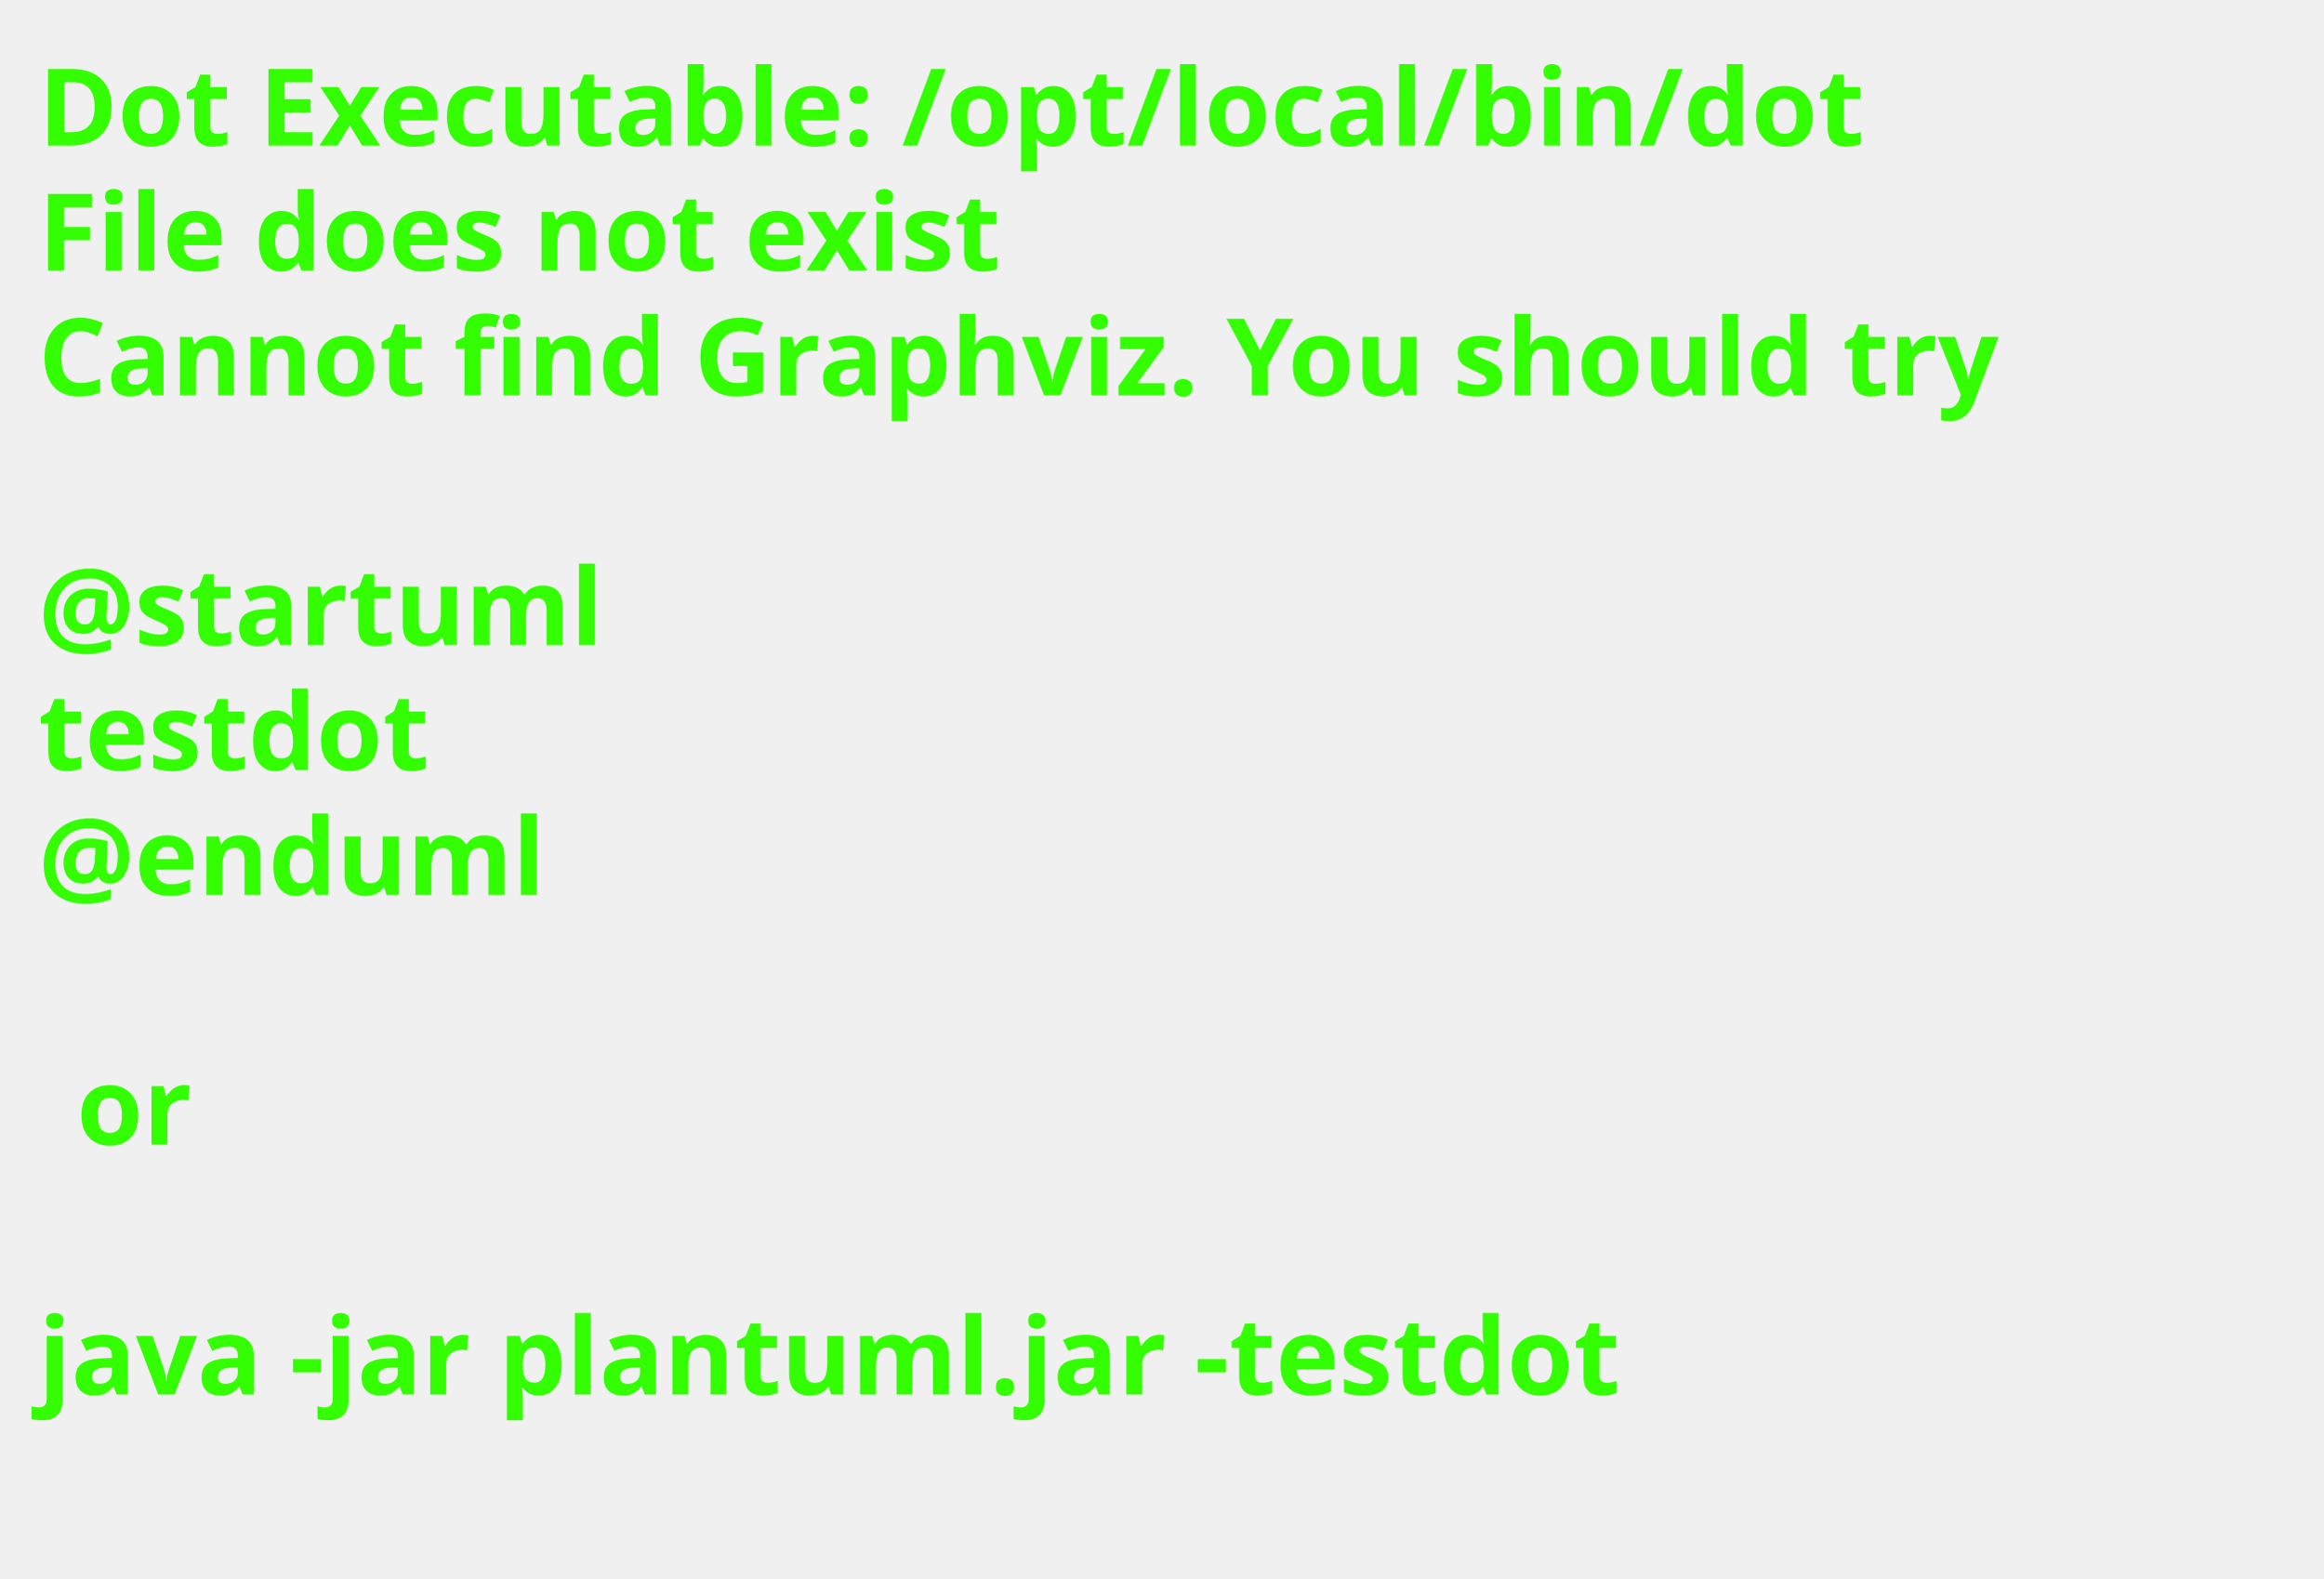
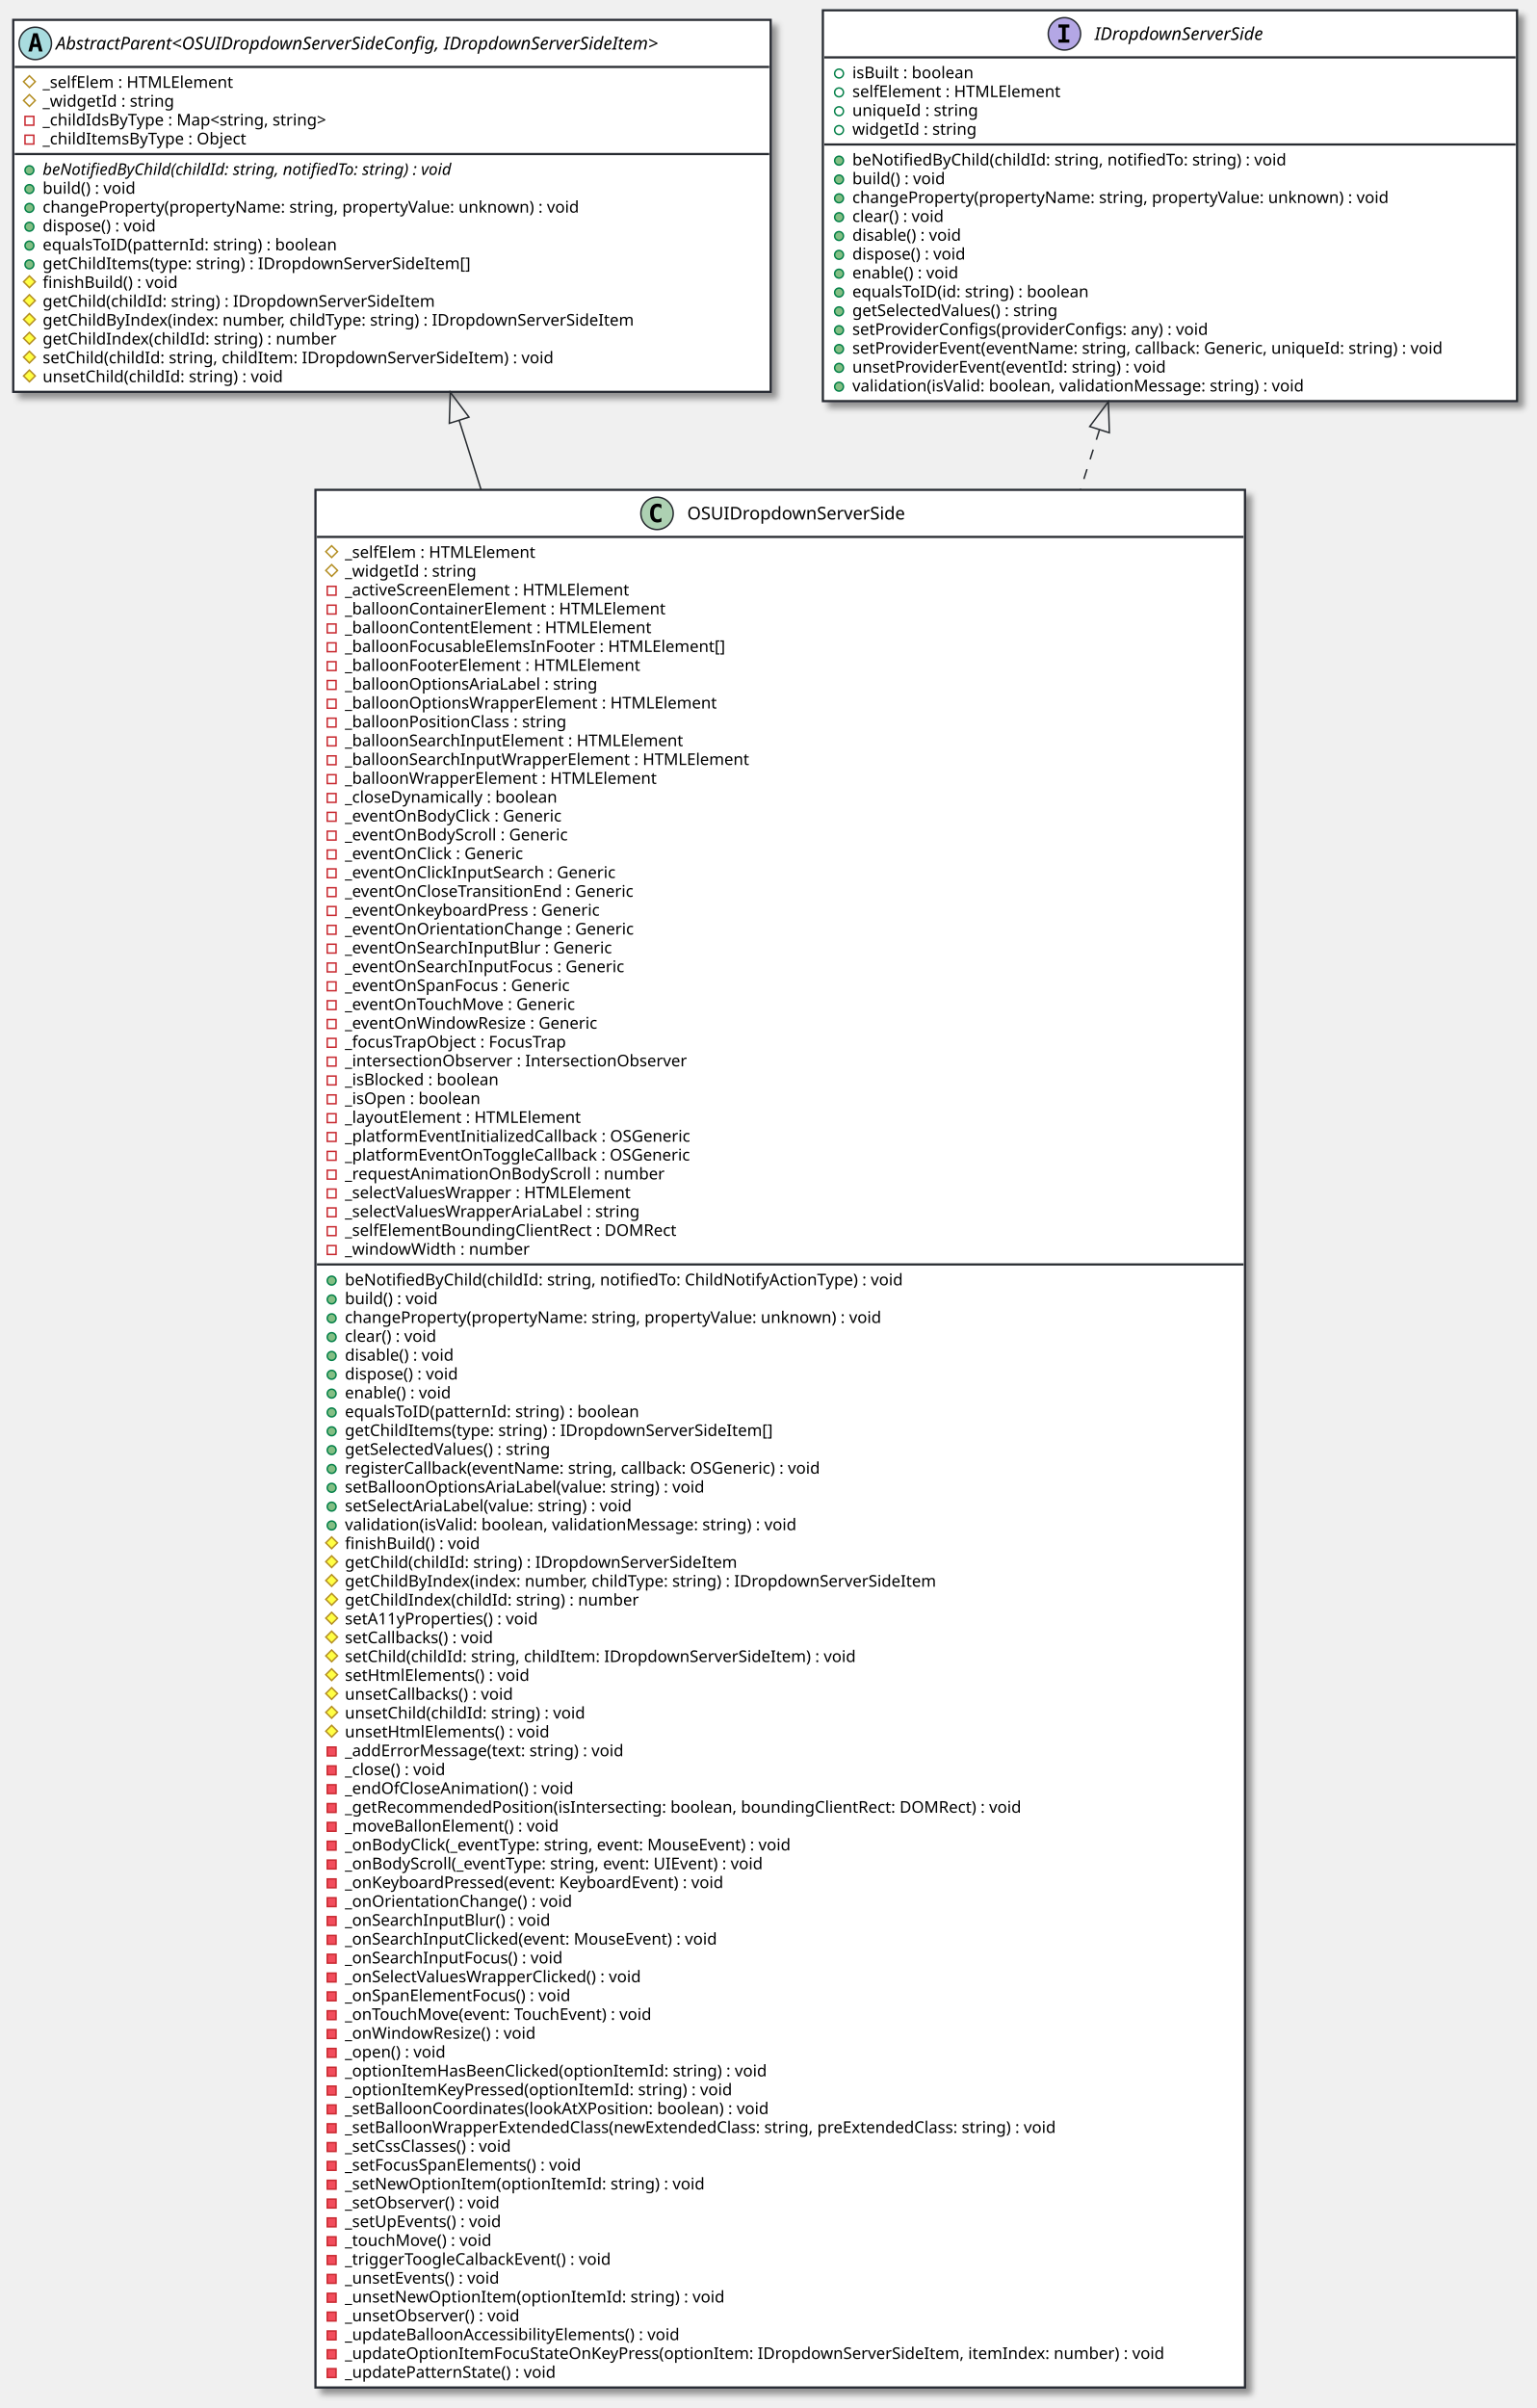
- <svg xmlns="http://www.w3.org/2000/svg" contentScriptType="application/ecmascript" contentStyleType="text/css" height="206px" preserveAspectRatio="none" style="width:303px;height:206px;background:#CED4DA;" version="1.1" viewBox="0 0 303 206" width="303px" zoomAndPan="magnify">
-   <defs />
+ <svg xmlns="http://www.w3.org/2000/svg" contentScriptType="application/ecmascript" contentStyleType="text/css" height="1637px" preserveAspectRatio="none" style="width:1045px;height:1637px;background:#CED4DA;" version="1.1" viewBox="0 0 1045 1637" width="1045px" zoomAndPan="magnify">
+   <defs>
+     <filter height="300%" id="f51d29qfwga28" width="300%" x="-1" y="-1">
+       <feGaussianBlur result="blurOut" stdDeviation="2.0" />
+       <feColorMatrix in="blurOut" result="blurOut2" type="matrix" values="0 0 0 0 0 0 0 0 0 0 0 0 0 0 0 0 0 0 .4 0" />
+       <feOffset dx="4.0" dy="4.0" in="blurOut2" result="blurOut3" />
+       <feBlend in="SourceGraphic" in2="blurOut3" mode="normal" />
+     </filter>
+   </defs>
  <g>
-     <text fill="#33FF02" font-family="sans-serif" font-size="14" font-weight="bold" lengthAdjust="spacing" textLength="261" x="5" y="19">Dot Executable: /opt/local/bin/dot</text>
-     <text fill="#33FF02" font-family="sans-serif" font-size="14" font-weight="bold" lengthAdjust="spacing" textLength="145" x="5" y="35.297">File does not exist</text>
-     <text fill="#33FF02" font-family="sans-serif" font-size="14" font-weight="bold" lengthAdjust="spacing" textLength="291" x="5" y="51.594">Cannot find Graphviz. You should try</text>
-     <text fill="#33FF02" font-family="sans-serif" font-size="14" font-weight="bold" lengthAdjust="spacing" textLength="0" x="10" y="67.891" />
-     <text fill="#33FF02" font-family="sans-serif" font-size="14" font-weight="bold" lengthAdjust="spacing" textLength="79" x="5" y="84.188">@startuml</text>
-     <text fill="#33FF02" font-family="sans-serif" font-size="14" font-weight="bold" lengthAdjust="spacing" textLength="57" x="5" y="100.484">testdot</text>
-     <text fill="#33FF02" font-family="sans-serif" font-size="14" font-weight="bold" lengthAdjust="spacing" textLength="72" x="5" y="116.781">@enduml</text>
-     <text fill="#33FF02" font-family="sans-serif" font-size="14" font-weight="bold" lengthAdjust="spacing" textLength="0" x="10" y="133.078" />
-     <text fill="#33FF02" font-family="sans-serif" font-size="14" font-weight="bold" lengthAdjust="spacing" textLength="17" x="10" y="149.375">or</text>
-     <text fill="#33FF02" font-family="sans-serif" font-size="14" font-weight="bold" lengthAdjust="spacing" textLength="0" x="10" y="165.672" />
-     <text fill="#33FF02" font-family="sans-serif" font-size="14" font-weight="bold" lengthAdjust="spacing" textLength="227" x="5" y="181.969">java -jar plantuml.jar -testdot</text>
-     <text fill="#33FF02" font-family="sans-serif" font-size="14" font-weight="bold" lengthAdjust="spacing" textLength="0" x="10" y="198.266" />
+     <rect codeLine="7" fill="#FFFFFF" filter="url(#f51d29qfwga28)" height="1290.055" id="OSUIDropdownServerSide" style="stroke:#272B30;stroke-width:1.5;" width="632" x="214.5" y="333" />
+     <ellipse cx="446.75" cy="349" fill="#ADD1B2" rx="11" ry="11" style="stroke:#272B30;stroke-width:1.0;" />
+     <path d="M449.719,354.641 Q449.141,354.938 448.5,355.078 Q447.859,355.234 447.156,355.234 Q444.656,355.234 443.328,353.594 Q442.016,351.938 442.016,348.812 Q442.016,345.688 443.328,344.031 Q444.656,342.375 447.156,342.375 Q447.859,342.375 448.5,342.531 Q449.156,342.688 449.719,342.984 L449.719,345.703 Q449.094,345.125 448.5,344.859 Q447.906,344.578 447.281,344.578 Q445.938,344.578 445.25,345.656 Q444.562,346.719 444.562,348.812 Q444.562,350.906 445.25,351.984 Q445.938,353.047 447.281,353.047 Q447.906,353.047 448.5,352.781 Q449.094,352.5 449.719,351.922 L449.719,354.641 Z " fill="#000000" />
+     <text fill="#000000" font-family="sans-serif" font-size="12" lengthAdjust="spacing" textLength="159" x="467.25" y="353.154">OSUIDropdownServerSide</text>
+     <line style="stroke:#272B30;stroke-width:1.5;" x1="215.5" x2="845.5" y1="365" y2="365" />
+     <polygon fill="none" points="225.5,371,229.5,375,225.5,379,221.5,375" style="stroke:#B38D22;stroke-width:1.0;" />
+     <text fill="#000000" font-family="sans-serif" font-size="11" lengthAdjust="spacing" textLength="143" x="234.5" y="379.21">_selfElem : HTMLElement</text>
+     <polygon fill="none" points="225.5,383.805,229.5,387.805,225.5,391.805,221.5,387.805" style="stroke:#B38D22;stroke-width:1.0;" />
+     <text fill="#000000" font-family="sans-serif" font-size="11" lengthAdjust="spacing" textLength="98" x="234.5" y="392.015">_widgetId : string</text>
+     <rect fill="none" height="6" style="stroke:#C82930;stroke-width:1.0;" width="6" x="222.5" y="398.609" />
+     <text fill="#000000" font-family="sans-serif" font-size="11" lengthAdjust="spacing" textLength="213" x="234.5" y="404.82">_activeScreenElement : HTMLElement</text>
+     <rect fill="none" height="6" style="stroke:#C82930;stroke-width:1.0;" width="6" x="222.5" y="411.414" />
+     <text fill="#000000" font-family="sans-serif" font-size="11" lengthAdjust="spacing" textLength="236" x="234.5" y="417.625">_balloonContainerElement : HTMLElement</text>
+     <rect fill="none" height="6" style="stroke:#C82930;stroke-width:1.0;" width="6" x="222.5" y="424.219" />
+     <text fill="#000000" font-family="sans-serif" font-size="11" lengthAdjust="spacing" textLength="225" x="234.5" y="430.429">_balloonContentElement : HTMLElement</text>
+     <rect fill="none" height="6" style="stroke:#C82930;stroke-width:1.0;" width="6" x="222.5" y="437.023" />
+     <text fill="#000000" font-family="sans-serif" font-size="11" lengthAdjust="spacing" textLength="281" x="234.5" y="443.234">_balloonFocusableElemsInFooter : HTMLElement[]</text>
+     <rect fill="none" height="6" style="stroke:#C82930;stroke-width:1.0;" width="6" x="222.5" y="449.828" />
+     <text fill="#000000" font-family="sans-serif" font-size="11" lengthAdjust="spacing" textLength="217" x="234.5" y="456.039">_balloonFooterElement : HTMLElement</text>
+     <rect fill="none" height="6" style="stroke:#C82930;stroke-width:1.0;" width="6" x="222.5" y="462.633" />
+     <text fill="#000000" font-family="sans-serif" font-size="11" lengthAdjust="spacing" textLength="188" x="234.5" y="468.843">_balloonOptionsAriaLabel : string</text>
+     <rect fill="none" height="6" style="stroke:#C82930;stroke-width:1.0;" width="6" x="222.5" y="475.438" />
+     <text fill="#000000" font-family="sans-serif" font-size="11" lengthAdjust="spacing" textLength="272" x="234.5" y="481.648">_balloonOptionsWrapperElement : HTMLElement</text>
+     <rect fill="none" height="6" style="stroke:#C82930;stroke-width:1.0;" width="6" x="222.5" y="488.242" />
+     <text fill="#000000" font-family="sans-serif" font-size="11" lengthAdjust="spacing" textLength="169" x="234.5" y="494.453">_balloonPositionClass : string</text>
+     <rect fill="none" height="6" style="stroke:#C82930;stroke-width:1.0;" width="6" x="222.5" y="501.047" />
+     <text fill="#000000" font-family="sans-serif" font-size="11" lengthAdjust="spacing" textLength="249" x="234.5" y="507.257">_balloonSearchInputElement : HTMLElement</text>
+     <rect fill="none" height="6" style="stroke:#C82930;stroke-width:1.0;" width="6" x="222.5" y="513.852" />
+     <text fill="#000000" font-family="sans-serif" font-size="11" lengthAdjust="spacing" textLength="296" x="234.5" y="520.062">_balloonSearchInputWrapperElement : HTMLElement</text>
+     <rect fill="none" height="6" style="stroke:#C82930;stroke-width:1.0;" width="6" x="222.5" y="526.656" />
+     <text fill="#000000" font-family="sans-serif" font-size="11" lengthAdjust="spacing" textLength="228" x="234.5" y="532.867">_balloonWrapperElement : HTMLElement</text>
+     <rect fill="none" height="6" style="stroke:#C82930;stroke-width:1.0;" width="6" x="222.5" y="539.461" />
+     <text fill="#000000" font-family="sans-serif" font-size="11" lengthAdjust="spacing" textLength="160" x="234.5" y="545.671">_closeDynamically : boolean</text>
+     <rect fill="none" height="6" style="stroke:#C82930;stroke-width:1.0;" width="6" x="222.5" y="552.266" />
+     <text fill="#000000" font-family="sans-serif" font-size="11" lengthAdjust="spacing" textLength="163" x="234.5" y="558.476">_eventOnBodyClick : Generic</text>
+     <rect fill="none" height="6" style="stroke:#C82930;stroke-width:1.0;" width="6" x="222.5" y="565.07" />
+     <text fill="#000000" font-family="sans-serif" font-size="11" lengthAdjust="spacing" textLength="169" x="234.5" y="571.281">_eventOnBodyScroll : Generic</text>
+     <rect fill="none" height="6" style="stroke:#C82930;stroke-width:1.0;" width="6" x="222.5" y="577.875" />
+     <text fill="#000000" font-family="sans-serif" font-size="11" lengthAdjust="spacing" textLength="135" x="234.5" y="584.085">_eventOnClick : Generic</text>
+     <rect fill="none" height="6" style="stroke:#C82930;stroke-width:1.0;" width="6" x="222.5" y="590.68" />
+     <text fill="#000000" font-family="sans-serif" font-size="11" lengthAdjust="spacing" textLength="203" x="234.5" y="596.89">_eventOnClickInputSearch : Generic</text>
+     <rect fill="none" height="6" style="stroke:#C82930;stroke-width:1.0;" width="6" x="222.5" y="603.484" />
+     <text fill="#000000" font-family="sans-serif" font-size="11" lengthAdjust="spacing" textLength="219" x="234.5" y="609.695">_eventOnCloseTransitionEnd : Generic</text>
+     <rect fill="none" height="6" style="stroke:#C82930;stroke-width:1.0;" width="6" x="222.5" y="616.289" />
+     <text fill="#000000" font-family="sans-serif" font-size="11" lengthAdjust="spacing" textLength="194" x="234.5" y="622.5">_eventOnkeyboardPress : Generic</text>
+     <rect fill="none" height="6" style="stroke:#C82930;stroke-width:1.0;" width="6" x="222.5" y="629.094" />
+     <text fill="#000000" font-family="sans-serif" font-size="11" lengthAdjust="spacing" textLength="215" x="234.5" y="635.304">_eventOnOrientationChange : Generic</text>
+     <rect fill="none" height="6" style="stroke:#C82930;stroke-width:1.0;" width="6" x="222.5" y="641.898" />
+     <text fill="#000000" font-family="sans-serif" font-size="11" lengthAdjust="spacing" textLength="200" x="234.5" y="648.109">_eventOnSearchInputBlur : Generic</text>
+     <rect fill="none" height="6" style="stroke:#C82930;stroke-width:1.0;" width="6" x="222.5" y="654.703" />
+     <text fill="#000000" font-family="sans-serif" font-size="11" lengthAdjust="spacing" textLength="210" x="234.5" y="660.914">_eventOnSearchInputFocus : Generic</text>
+     <rect fill="none" height="6" style="stroke:#C82930;stroke-width:1.0;" width="6" x="222.5" y="667.508" />
+     <text fill="#000000" font-family="sans-serif" font-size="11" lengthAdjust="spacing" textLength="171" x="234.5" y="673.718">_eventOnSpanFocus : Generic</text>
+     <rect fill="none" height="6" style="stroke:#C82930;stroke-width:1.0;" width="6" x="222.5" y="680.312" />
+     <text fill="#000000" font-family="sans-serif" font-size="11" lengthAdjust="spacing" textLength="172" x="234.5" y="686.523">_eventOnTouchMove : Generic</text>
+     <rect fill="none" height="6" style="stroke:#C82930;stroke-width:1.0;" width="6" x="222.5" y="693.117" />
+     <text fill="#000000" font-family="sans-serif" font-size="11" lengthAdjust="spacing" textLength="187" x="234.5" y="699.328">_eventOnWindowResize : Generic</text>
+     <rect fill="none" height="6" style="stroke:#C82930;stroke-width:1.0;" width="6" x="222.5" y="705.922" />
+     <text fill="#000000" font-family="sans-serif" font-size="11" lengthAdjust="spacing" textLength="170" x="234.5" y="712.132">_focusTrapObject : FocusTrap</text>
+     <rect fill="none" height="6" style="stroke:#C82930;stroke-width:1.0;" width="6" x="222.5" y="718.727" />
+     <text fill="#000000" font-family="sans-serif" font-size="11" lengthAdjust="spacing" textLength="258" x="234.5" y="724.937">_intersectionObserver : IntersectionObserver</text>
+     <rect fill="none" height="6" style="stroke:#C82930;stroke-width:1.0;" width="6" x="222.5" y="731.531" />
+     <text fill="#000000" font-family="sans-serif" font-size="11" lengthAdjust="spacing" textLength="117" x="234.5" y="737.742">_isBlocked : boolean</text>
+     <rect fill="none" height="6" style="stroke:#C82930;stroke-width:1.0;" width="6" x="222.5" y="744.336" />
+     <text fill="#000000" font-family="sans-serif" font-size="11" lengthAdjust="spacing" textLength="103" x="234.5" y="750.546">_isOpen : boolean</text>
+     <rect fill="none" height="6" style="stroke:#C82930;stroke-width:1.0;" width="6" x="222.5" y="757.141" />
+     <text fill="#000000" font-family="sans-serif" font-size="11" lengthAdjust="spacing" textLength="174" x="234.5" y="763.351">_layoutElement : HTMLElement</text>
+     <rect fill="none" height="6" style="stroke:#C82930;stroke-width:1.0;" width="6" x="222.5" y="769.945" />
+     <text fill="#000000" font-family="sans-serif" font-size="11" lengthAdjust="spacing" textLength="257" x="234.5" y="776.156">_platformEventInitializedCallback : OSGeneric</text>
+     <rect fill="none" height="6" style="stroke:#C82930;stroke-width:1.0;" width="6" x="222.5" y="782.75" />
+     <text fill="#000000" font-family="sans-serif" font-size="11" lengthAdjust="spacing" textLength="259" x="234.5" y="788.96">_platformEventOnToggleCallback : OSGeneric</text>
+     <rect fill="none" height="6" style="stroke:#C82930;stroke-width:1.0;" width="6" x="222.5" y="795.555" />
+     <text fill="#000000" font-family="sans-serif" font-size="11" lengthAdjust="spacing" textLength="238" x="234.5" y="801.765">_requestAnimationOnBodyScroll : number</text>
+     <rect fill="none" height="6" style="stroke:#C82930;stroke-width:1.0;" width="6" x="222.5" y="808.359" />
+     <text fill="#000000" font-family="sans-serif" font-size="11" lengthAdjust="spacing" textLength="213" x="234.5" y="814.57">_selectValuesWrapper : HTMLElement</text>
+     <rect fill="none" height="6" style="stroke:#C82930;stroke-width:1.0;" width="6" x="222.5" y="821.164" />
+     <text fill="#000000" font-family="sans-serif" font-size="11" lengthAdjust="spacing" textLength="222" x="234.5" y="827.375">_selectValuesWrapperAriaLabel : string</text>
+     <rect fill="none" height="6" style="stroke:#C82930;stroke-width:1.0;" width="6" x="222.5" y="833.969" />
+     <text fill="#000000" font-family="sans-serif" font-size="11" lengthAdjust="spacing" textLength="244" x="234.5" y="840.179">_selfElementBoundingClientRect : DOMRect</text>
+     <rect fill="none" height="6" style="stroke:#C82930;stroke-width:1.0;" width="6" x="222.5" y="846.773" />
+     <text fill="#000000" font-family="sans-serif" font-size="11" lengthAdjust="spacing" textLength="134" x="234.5" y="852.984">_windowWidth : number</text>
+     <line style="stroke:#272B30;stroke-width:1.5;" x1="215.5" x2="845.5" y1="859.578" y2="859.578" />
+     <ellipse cx="225.5" cy="870.578" fill="#84BE84" rx="3" ry="3" style="stroke:#038048;stroke-width:1.0;" />
+     <text fill="#000000" font-family="sans-serif" font-size="11" lengthAdjust="spacing" textLength="412" x="234.5" y="873.789">beNotifiedByChild(childId: string, notifiedTo: ChildNotifyActionType) : void</text>
+     <ellipse cx="225.5" cy="883.383" fill="#84BE84" rx="3" ry="3" style="stroke:#038048;stroke-width:1.0;" />
+     <text fill="#000000" font-family="sans-serif" font-size="11" lengthAdjust="spacing" textLength="70" x="234.5" y="886.593">build() : void</text>
+     <ellipse cx="225.5" cy="896.188" fill="#84BE84" rx="3" ry="3" style="stroke:#038048;stroke-width:1.0;" />
+     <text fill="#000000" font-family="sans-serif" font-size="11" lengthAdjust="spacing" textLength="399" x="234.5" y="899.398">changeProperty(propertyName: string, propertyValue: unknown) : void</text>
+     <ellipse cx="225.5" cy="908.992" fill="#84BE84" rx="3" ry="3" style="stroke:#038048;stroke-width:1.0;" />
+     <text fill="#000000" font-family="sans-serif" font-size="11" lengthAdjust="spacing" textLength="71" x="234.5" y="912.203">clear() : void</text>
+     <ellipse cx="225.5" cy="921.797" fill="#84BE84" rx="3" ry="3" style="stroke:#038048;stroke-width:1.0;" />
+     <text fill="#000000" font-family="sans-serif" font-size="11" lengthAdjust="spacing" textLength="84" x="234.5" y="925.007">disable() : void</text>
+     <ellipse cx="225.5" cy="934.602" fill="#84BE84" rx="3" ry="3" style="stroke:#038048;stroke-width:1.0;" />
+     <text fill="#000000" font-family="sans-serif" font-size="11" lengthAdjust="spacing" textLength="88" x="234.5" y="937.812">dispose() : void</text>
+     <ellipse cx="225.5" cy="947.406" fill="#84BE84" rx="3" ry="3" style="stroke:#038048;stroke-width:1.0;" />
+     <text fill="#000000" font-family="sans-serif" font-size="11" lengthAdjust="spacing" textLength="81" x="234.5" y="950.617">enable() : void</text>
+     <ellipse cx="225.5" cy="960.211" fill="#84BE84" rx="3" ry="3" style="stroke:#038048;stroke-width:1.0;" />
+     <text fill="#000000" font-family="sans-serif" font-size="11" lengthAdjust="spacing" textLength="220" x="234.5" y="963.421">equalsToID(patternId: string) : boolean</text>
+     <ellipse cx="225.5" cy="973.016" fill="#84BE84" rx="3" ry="3" style="stroke:#038048;stroke-width:1.0;" />
+     <text fill="#000000" font-family="sans-serif" font-size="11" lengthAdjust="spacing" textLength="319" x="234.5" y="976.226">getChildItems(type: string) : IDropdownServerSideItem[]</text>
+     <ellipse cx="225.5" cy="985.82" fill="#84BE84" rx="3" ry="3" style="stroke:#038048;stroke-width:1.0;" />
+     <text fill="#000000" font-family="sans-serif" font-size="11" lengthAdjust="spacing" textLength="158" x="234.5" y="989.031">getSelectedValues() : string</text>
+     <ellipse cx="225.5" cy="998.625" fill="#84BE84" rx="3" ry="3" style="stroke:#038048;stroke-width:1.0;" />
+     <text fill="#000000" font-family="sans-serif" font-size="11" lengthAdjust="spacing" textLength="362" x="234.5" y="1001.835">registerCallback(eventName: string, callback: OSGeneric) : void</text>
+     <ellipse cx="225.5" cy="1011.43" fill="#84BE84" rx="3" ry="3" style="stroke:#038048;stroke-width:1.0;" />
+     <text fill="#000000" font-family="sans-serif" font-size="11" lengthAdjust="spacing" textLength="270" x="234.5" y="1014.64">setBalloonOptionsAriaLabel(value: string) : void</text>
+     <ellipse cx="225.5" cy="1024.234" fill="#84BE84" rx="3" ry="3" style="stroke:#038048;stroke-width:1.0;" />
+     <text fill="#000000" font-family="sans-serif" font-size="11" lengthAdjust="spacing" textLength="219" x="234.5" y="1027.445">setSelectAriaLabel(value: string) : void</text>
+     <ellipse cx="225.5" cy="1037.039" fill="#84BE84" rx="3" ry="3" style="stroke:#038048;stroke-width:1.0;" />
+     <text fill="#000000" font-family="sans-serif" font-size="11" lengthAdjust="spacing" textLength="341" x="234.5" y="1040.249">validation(isValid: boolean, validationMessage: string) : void</text>
+     <polygon fill="#FFFF44" points="225.5,1044.844,229.5,1048.844,225.5,1052.844,221.5,1048.844" style="stroke:#B38D22;stroke-width:1.0;" />
+     <text fill="#000000" font-family="sans-serif" font-size="11" lengthAdjust="spacing" textLength="102" x="234.5" y="1053.054">finishBuild() : void</text>
+     <polygon fill="#FFFF44" points="225.5,1057.648,229.5,1061.648,225.5,1065.648,221.5,1061.648" style="stroke:#B38D22;stroke-width:1.0;" />
+     <text fill="#000000" font-family="sans-serif" font-size="11" lengthAdjust="spacing" textLength="291" x="234.5" y="1065.859">getChild(childId: string) : IDropdownServerSideItem</text>
+     <polygon fill="#FFFF44" points="225.5,1070.453,229.5,1074.453,225.5,1078.453,221.5,1074.453" style="stroke:#B38D22;stroke-width:1.0;" />
+     <text fill="#000000" font-family="sans-serif" font-size="11" lengthAdjust="spacing" textLength="442" x="234.5" y="1078.664">getChildByIndex(index: number, childType: string) : IDropdownServerSideItem</text>
+     <polygon fill="#FFFF44" points="225.5,1083.258,229.5,1087.258,225.5,1091.258,221.5,1087.258" style="stroke:#B38D22;stroke-width:1.0;" />
+     <text fill="#000000" font-family="sans-serif" font-size="11" lengthAdjust="spacing" textLength="217" x="234.5" y="1091.468">getChildIndex(childId: string) : number</text>
+     <polygon fill="#FFFF44" points="225.5,1096.062,229.5,1100.062,225.5,1104.062,221.5,1100.062" style="stroke:#B38D22;stroke-width:1.0;" />
+     <text fill="#000000" font-family="sans-serif" font-size="11" lengthAdjust="spacing" textLength="147" x="234.5" y="1104.273">setA11yProperties() : void</text>
+     <polygon fill="#FFFF44" points="225.5,1108.867,229.5,1112.867,225.5,1116.867,221.5,1112.867" style="stroke:#B38D22;stroke-width:1.0;" />
+     <text fill="#000000" font-family="sans-serif" font-size="11" lengthAdjust="spacing" textLength="115" x="234.5" y="1117.078">setCallbacks() : void</text>
+     <polygon fill="#FFFF44" points="225.5,1121.672,229.5,1125.672,225.5,1129.672,221.5,1125.672" style="stroke:#B38D22;stroke-width:1.0;" />
+     <text fill="#000000" font-family="sans-serif" font-size="11" lengthAdjust="spacing" textLength="381" x="234.5" y="1129.882">setChild(childId: string, childItem: IDropdownServerSideItem) : void</text>
+     <polygon fill="#FFFF44" points="225.5,1134.477,229.5,1138.477,225.5,1142.477,221.5,1138.477" style="stroke:#B38D22;stroke-width:1.0;" />
+     <text fill="#000000" font-family="sans-serif" font-size="11" lengthAdjust="spacing" textLength="140" x="234.5" y="1142.687">setHtmlElements() : void</text>
+     <polygon fill="#FFFF44" points="225.5,1147.281,229.5,1151.281,225.5,1155.281,221.5,1151.281" style="stroke:#B38D22;stroke-width:1.0;" />
+     <text fill="#000000" font-family="sans-serif" font-size="11" lengthAdjust="spacing" textLength="129" x="234.5" y="1155.492">unsetCallbacks() : void</text>
+     <polygon fill="#FFFF44" points="225.5,1160.086,229.5,1164.086,225.5,1168.086,221.5,1164.086" style="stroke:#B38D22;stroke-width:1.0;" />
+     <text fill="#000000" font-family="sans-serif" font-size="11" lengthAdjust="spacing" textLength="180" x="234.5" y="1168.296">unsetChild(childId: string) : void</text>
+     <polygon fill="#FFFF44" points="225.5,1172.891,229.5,1176.891,225.5,1180.891,221.5,1176.891" style="stroke:#B38D22;stroke-width:1.0;" />
+     <text fill="#000000" font-family="sans-serif" font-size="11" lengthAdjust="spacing" textLength="154" x="234.5" y="1181.101">unsetHtmlElements() : void</text>
+     <rect fill="#F24D5C" height="6" style="stroke:#C82930;stroke-width:1.0;" width="6" x="222.5" y="1187.695" />
+     <text fill="#000000" font-family="sans-serif" font-size="11" lengthAdjust="spacing" textLength="212" x="234.5" y="1193.906">_addErrorMessage(text: string) : void</text>
+     <rect fill="#F24D5C" height="6" style="stroke:#C82930;stroke-width:1.0;" width="6" x="222.5" y="1200.5" />
+     <text fill="#000000" font-family="sans-serif" font-size="11" lengthAdjust="spacing" textLength="79" x="234.5" y="1206.71">_close() : void</text>
+     <rect fill="#F24D5C" height="6" style="stroke:#C82930;stroke-width:1.0;" width="6" x="222.5" y="1213.305" />
+     <text fill="#000000" font-family="sans-serif" font-size="11" lengthAdjust="spacing" textLength="171" x="234.5" y="1219.515">_endOfCloseAnimation() : void</text>
+     <rect fill="#F24D5C" height="6" style="stroke:#C82930;stroke-width:1.0;" width="6" x="222.5" y="1226.109" />
+     <text fill="#000000" font-family="sans-serif" font-size="11" lengthAdjust="spacing" textLength="500" x="234.5" y="1232.32">_getRecommendedPosition(isIntersecting: boolean, boundingClientRect: DOMRect) : void</text>
+     <rect fill="#F24D5C" height="6" style="stroke:#C82930;stroke-width:1.0;" width="6" x="222.5" y="1238.914" />
+     <text fill="#000000" font-family="sans-serif" font-size="11" lengthAdjust="spacing" textLength="161" x="234.5" y="1245.124">_moveBallonElement() : void</text>
+     <rect fill="#F24D5C" height="6" style="stroke:#C82930;stroke-width:1.0;" width="6" x="222.5" y="1251.719" />
+     <text fill="#000000" font-family="sans-serif" font-size="11" lengthAdjust="spacing" textLength="337" x="234.5" y="1257.929">_onBodyClick(_eventType: string, event: MouseEvent) : void</text>
+     <rect fill="#F24D5C" height="6" style="stroke:#C82930;stroke-width:1.0;" width="6" x="222.5" y="1264.523" />
+     <text fill="#000000" font-family="sans-serif" font-size="11" lengthAdjust="spacing" textLength="317" x="234.5" y="1270.734">_onBodyScroll(_eventType: string, event: UIEvent) : void</text>
+     <rect fill="#F24D5C" height="6" style="stroke:#C82930;stroke-width:1.0;" width="6" x="222.5" y="1277.328" />
+     <text fill="#000000" font-family="sans-serif" font-size="11" lengthAdjust="spacing" textLength="286" x="234.5" y="1283.539">_onKeyboardPressed(event: KeyboardEvent) : void</text>
+     <rect fill="#F24D5C" height="6" style="stroke:#C82930;stroke-width:1.0;" width="6" x="222.5" y="1290.133" />
+     <text fill="#000000" font-family="sans-serif" font-size="11" lengthAdjust="spacing" textLength="169" x="234.5" y="1296.343">_onOrientationChange() : void</text>
+     <rect fill="#F24D5C" height="6" style="stroke:#C82930;stroke-width:1.0;" width="6" x="222.5" y="1302.938" />
+     <text fill="#000000" font-family="sans-serif" font-size="11" lengthAdjust="spacing" textLength="154" x="234.5" y="1309.148">_onSearchInputBlur() : void</text>
+     <rect fill="#F24D5C" height="6" style="stroke:#C82930;stroke-width:1.0;" width="6" x="222.5" y="1315.742" />
+     <text fill="#000000" font-family="sans-serif" font-size="11" lengthAdjust="spacing" textLength="278" x="234.5" y="1321.953">_onSearchInputClicked(event: MouseEvent) : void</text>
+     <rect fill="#F24D5C" height="6" style="stroke:#C82930;stroke-width:1.0;" width="6" x="222.5" y="1328.547" />
+     <text fill="#000000" font-family="sans-serif" font-size="11" lengthAdjust="spacing" textLength="164" x="234.5" y="1334.757">_onSearchInputFocus() : void</text>
+     <rect fill="#F24D5C" height="6" style="stroke:#C82930;stroke-width:1.0;" width="6" x="222.5" y="1341.352" />
+     <text fill="#000000" font-family="sans-serif" font-size="11" lengthAdjust="spacing" textLength="223" x="234.5" y="1347.562">_onSelectValuesWrapperClicked() : void</text>
+     <rect fill="#F24D5C" height="6" style="stroke:#C82930;stroke-width:1.0;" width="6" x="222.5" y="1354.156" />
+     <text fill="#000000" font-family="sans-serif" font-size="11" lengthAdjust="spacing" textLength="171" x="234.5" y="1360.367">_onSpanElementFocus() : void</text>
+     <rect fill="#F24D5C" height="6" style="stroke:#C82930;stroke-width:1.0;" width="6" x="222.5" y="1366.961" />
+     <text fill="#000000" font-family="sans-serif" font-size="11" lengthAdjust="spacing" textLength="230" x="234.5" y="1373.171">_onTouchMove(event: TouchEvent) : void</text>
+     <rect fill="#F24D5C" height="6" style="stroke:#C82930;stroke-width:1.0;" width="6" x="222.5" y="1379.766" />
+     <text fill="#000000" font-family="sans-serif" font-size="11" lengthAdjust="spacing" textLength="141" x="234.5" y="1385.976">_onWindowResize() : void</text>
+     <rect fill="#F24D5C" height="6" style="stroke:#C82930;stroke-width:1.0;" width="6" x="222.5" y="1392.57" />
+     <text fill="#000000" font-family="sans-serif" font-size="11" lengthAdjust="spacing" textLength="77" x="234.5" y="1398.781">_open() : void</text>
+     <rect fill="#F24D5C" height="6" style="stroke:#C82930;stroke-width:1.0;" width="6" x="222.5" y="1405.375" />
+     <text fill="#000000" font-family="sans-serif" font-size="11" lengthAdjust="spacing" textLength="311" x="234.5" y="1411.585">_optionItemHasBeenClicked(optionItemId: string) : void</text>
+     <rect fill="#F24D5C" height="6" style="stroke:#C82930;stroke-width:1.0;" width="6" x="222.5" y="1418.18" />
+     <text fill="#000000" font-family="sans-serif" font-size="11" lengthAdjust="spacing" textLength="287" x="234.5" y="1424.39">_optionItemKeyPressed(optionItemId: string) : void</text>
+     <rect fill="#F24D5C" height="6" style="stroke:#C82930;stroke-width:1.0;" width="6" x="222.5" y="1430.984" />
+     <text fill="#000000" font-family="sans-serif" font-size="11" lengthAdjust="spacing" textLength="317" x="234.5" y="1437.195">_setBalloonCoordinates(lookAtXPosition: boolean) : void</text>
+     <rect fill="#F24D5C" height="6" style="stroke:#C82930;stroke-width:1.0;" width="6" x="222.5" y="1443.789" />
+     <text fill="#000000" font-family="sans-serif" font-size="11" lengthAdjust="spacing" textLength="540" x="234.5" y="1449.999">_setBalloonWrapperExtendedClass(newExtendedClass: string, preExtendedClass: string) : void</text>
+     <rect fill="#F24D5C" height="6" style="stroke:#C82930;stroke-width:1.0;" width="6" x="222.5" y="1456.594" />
+     <text fill="#000000" font-family="sans-serif" font-size="11" lengthAdjust="spacing" textLength="135" x="234.5" y="1462.804">_setCssClasses() : void</text>
+     <rect fill="#F24D5C" height="6" style="stroke:#C82930;stroke-width:1.0;" width="6" x="222.5" y="1469.398" />
+     <text fill="#000000" font-family="sans-serif" font-size="11" lengthAdjust="spacing" textLength="182" x="234.5" y="1475.609">_setFocusSpanElements() : void</text>
+     <rect fill="#F24D5C" height="6" style="stroke:#C82930;stroke-width:1.0;" width="6" x="222.5" y="1482.203" />
+     <text fill="#000000" font-family="sans-serif" font-size="11" lengthAdjust="spacing" textLength="264" x="234.5" y="1488.414">_setNewOptionItem(optionItemId: string) : void</text>
+     <rect fill="#F24D5C" height="6" style="stroke:#C82930;stroke-width:1.0;" width="6" x="222.5" y="1495.008" />
+     <text fill="#000000" font-family="sans-serif" font-size="11" lengthAdjust="spacing" textLength="120" x="234.5" y="1501.218">_setObserver() : void</text>
+     <rect fill="#F24D5C" height="6" style="stroke:#C82930;stroke-width:1.0;" width="6" x="222.5" y="1507.812" />
+     <text fill="#000000" font-family="sans-serif" font-size="11" lengthAdjust="spacing" textLength="120" x="234.5" y="1514.023">_setUpEvents() : void</text>
+     <rect fill="#F24D5C" height="6" style="stroke:#C82930;stroke-width:1.0;" width="6" x="222.5" y="1520.617" />
+     <text fill="#000000" font-family="sans-serif" font-size="11" lengthAdjust="spacing" textLength="109" x="234.5" y="1526.828">_touchMove() : void</text>
+     <rect fill="#F24D5C" height="6" style="stroke:#C82930;stroke-width:1.0;" width="6" x="222.5" y="1533.422" />
+     <text fill="#000000" font-family="sans-serif" font-size="11" lengthAdjust="spacing" textLength="200" x="234.5" y="1539.632">_triggerToogleCalbackEvent() : void</text>
+     <rect fill="#F24D5C" height="6" style="stroke:#C82930;stroke-width:1.0;" width="6" x="222.5" y="1546.227" />
+     <text fill="#000000" font-family="sans-serif" font-size="11" lengthAdjust="spacing" textLength="119" x="234.5" y="1552.437">_unsetEvents() : void</text>
+     <rect fill="#F24D5C" height="6" style="stroke:#C82930;stroke-width:1.0;" width="6" x="222.5" y="1559.031" />
+     <text fill="#000000" font-family="sans-serif" font-size="11" lengthAdjust="spacing" textLength="278" x="234.5" y="1565.242">_unsetNewOptionItem(optionItemId: string) : void</text>
+     <rect fill="#F24D5C" height="6" style="stroke:#C82930;stroke-width:1.0;" width="6" x="222.5" y="1571.836" />
+     <text fill="#000000" font-family="sans-serif" font-size="11" lengthAdjust="spacing" textLength="134" x="234.5" y="1578.046">_unsetObserver() : void</text>
+     <rect fill="#F24D5C" height="6" style="stroke:#C82930;stroke-width:1.0;" width="6" x="222.5" y="1584.641" />
+     <text fill="#000000" font-family="sans-serif" font-size="11" lengthAdjust="spacing" textLength="252" x="234.5" y="1590.851">_updateBalloonAccessibilityElements() : void</text>
+     <rect fill="#F24D5C" height="6" style="stroke:#C82930;stroke-width:1.0;" width="6" x="222.5" y="1597.445" />
+     <text fill="#000000" font-family="sans-serif" font-size="11" lengthAdjust="spacing" textLength="606" x="234.5" y="1603.656">_updateOptionItemFocuStateOnKeyPress(optionItem: IDropdownServerSideItem, itemIndex: number) : void</text>
+     <rect fill="#F24D5C" height="6" style="stroke:#C82930;stroke-width:1.0;" width="6" x="222.5" y="1610.25" />
+     <text fill="#000000" font-family="sans-serif" font-size="11" lengthAdjust="spacing" textLength="159" x="234.5" y="1616.46">_updatePatternState() : void</text>
+     <rect codeLine="106" fill="#FFFFFF" filter="url(#f51d29qfwga28)" height="252.875" id="AbstractParent&lt;OSUIDropdownServerSideConfig, IDropdownServerSideItem&gt;" style="stroke:#272B30;stroke-width:1.5;" width="515" x="9" y="13.5" />
+     <ellipse cx="24" cy="29.5" fill="#A9DCDF" rx="11" ry="11" style="stroke:#272B30;stroke-width:1.0;" />
+     <path d="M24.109,24.844 L22.953,29.922 L25.281,29.922 L24.109,24.844 Z M22.625,22.609 L25.609,22.609 L28.969,35 L26.516,35 L25.75,31.938 L22.469,31.938 L21.719,35 L19.281,35 L22.625,22.609 Z " fill="#000000" />
+     <text fill="#000000" font-family="sans-serif" font-size="12" font-style="italic" lengthAdjust="spacing" textLength="483" x="38" y="33.654">AbstractParent&lt;OSUIDropdownServerSideConfig, IDropdownServerSideItem&gt;</text>
+     <line style="stroke:#272B30;stroke-width:1.5;" x1="10" x2="523" y1="45.5" y2="45.5" />
+     <polygon fill="none" points="20,51.5,24,55.5,20,59.5,16,55.5" style="stroke:#B38D22;stroke-width:1.0;" />
+     <text fill="#000000" font-family="sans-serif" font-size="11" lengthAdjust="spacing" textLength="143" x="29" y="59.71">_selfElem : HTMLElement</text>
+     <polygon fill="none" points="20,64.305,24,68.305,20,72.305,16,68.305" style="stroke:#B38D22;stroke-width:1.0;" />
+     <text fill="#000000" font-family="sans-serif" font-size="11" lengthAdjust="spacing" textLength="98" x="29" y="72.515">_widgetId : string</text>
+     <rect fill="none" height="6" style="stroke:#C82930;stroke-width:1.0;" width="6" x="17" y="79.109" />
+     <text fill="#000000" font-family="sans-serif" font-size="11" lengthAdjust="spacing" textLength="217" x="29" y="85.32">_childIdsByType : Map&lt;string, string&gt;</text>
+     <rect fill="none" height="6" style="stroke:#C82930;stroke-width:1.0;" width="6" x="17" y="91.914" />
+     <text fill="#000000" font-family="sans-serif" font-size="11" lengthAdjust="spacing" textLength="153" x="29" y="98.124">_childItemsByType : Object</text>
+     <line style="stroke:#272B30;stroke-width:1.5;" x1="10" x2="523" y1="104.719" y2="104.719" />
+     <ellipse cx="20" cy="115.719" fill="#84BE84" rx="3" ry="3" style="stroke:#038048;stroke-width:1.0;" />
+     <text fill="#000000" font-family="sans-serif" font-size="11" font-style="italic" lengthAdjust="spacing" textLength="324" x="29" y="118.929">beNotifiedByChild(childId: string, notifiedTo: string) : void</text>
+     <ellipse cx="20" cy="128.523" fill="#84BE84" rx="3" ry="3" style="stroke:#038048;stroke-width:1.0;" />
+     <text fill="#000000" font-family="sans-serif" font-size="11" lengthAdjust="spacing" textLength="70" x="29" y="131.734">build() : void</text>
+     <ellipse cx="20" cy="141.328" fill="#84BE84" rx="3" ry="3" style="stroke:#038048;stroke-width:1.0;" />
+     <text fill="#000000" font-family="sans-serif" font-size="11" lengthAdjust="spacing" textLength="399" x="29" y="144.539">changeProperty(propertyName: string, propertyValue: unknown) : void</text>
+     <ellipse cx="20" cy="154.133" fill="#84BE84" rx="3" ry="3" style="stroke:#038048;stroke-width:1.0;" />
+     <text fill="#000000" font-family="sans-serif" font-size="11" lengthAdjust="spacing" textLength="88" x="29" y="157.343">dispose() : void</text>
+     <ellipse cx="20" cy="166.938" fill="#84BE84" rx="3" ry="3" style="stroke:#038048;stroke-width:1.0;" />
+     <text fill="#000000" font-family="sans-serif" font-size="11" lengthAdjust="spacing" textLength="220" x="29" y="170.148">equalsToID(patternId: string) : boolean</text>
+     <ellipse cx="20" cy="179.742" fill="#84BE84" rx="3" ry="3" style="stroke:#038048;stroke-width:1.0;" />
+     <text fill="#000000" font-family="sans-serif" font-size="11" lengthAdjust="spacing" textLength="319" x="29" y="182.953">getChildItems(type: string) : IDropdownServerSideItem[]</text>
+     <polygon fill="#FFFF44" points="20,187.547,24,191.547,20,195.547,16,191.547" style="stroke:#B38D22;stroke-width:1.0;" />
+     <text fill="#000000" font-family="sans-serif" font-size="11" lengthAdjust="spacing" textLength="102" x="29" y="195.757">finishBuild() : void</text>
+     <polygon fill="#FFFF44" points="20,200.352,24,204.352,20,208.352,16,204.352" style="stroke:#B38D22;stroke-width:1.0;" />
+     <text fill="#000000" font-family="sans-serif" font-size="11" lengthAdjust="spacing" textLength="291" x="29" y="208.562">getChild(childId: string) : IDropdownServerSideItem</text>
+     <polygon fill="#FFFF44" points="20,213.156,24,217.156,20,221.156,16,217.156" style="stroke:#B38D22;stroke-width:1.0;" />
+     <text fill="#000000" font-family="sans-serif" font-size="11" lengthAdjust="spacing" textLength="442" x="29" y="221.367">getChildByIndex(index: number, childType: string) : IDropdownServerSideItem</text>
+     <polygon fill="#FFFF44" points="20,225.961,24,229.961,20,233.961,16,229.961" style="stroke:#B38D22;stroke-width:1.0;" />
+     <text fill="#000000" font-family="sans-serif" font-size="11" lengthAdjust="spacing" textLength="217" x="29" y="234.171">getChildIndex(childId: string) : number</text>
+     <polygon fill="#FFFF44" points="20,238.766,24,242.766,20,246.766,16,242.766" style="stroke:#B38D22;stroke-width:1.0;" />
+     <text fill="#000000" font-family="sans-serif" font-size="11" lengthAdjust="spacing" textLength="381" x="29" y="246.976">setChild(childId: string, childItem: IDropdownServerSideItem) : void</text>
+     <polygon fill="#FFFF44" points="20,251.57,24,255.57,20,259.57,16,255.57" style="stroke:#B38D22;stroke-width:1.0;" />
+     <text fill="#000000" font-family="sans-serif" font-size="11" lengthAdjust="spacing" textLength="180" x="29" y="259.781">unsetChild(childId: string) : void</text>
+     <rect codeLine="125" fill="#FFFFFF" filter="url(#f51d29qfwga28)" height="265.68" id="IDropdownServerSide" style="stroke:#272B30;stroke-width:1.5;" width="472" x="559.5" y="7" />
+     <ellipse cx="723.75" cy="23" fill="#B4A7E5" rx="11" ry="11" style="stroke:#272B30;stroke-width:1.0;" />
+     <path d="M719.672,18.766 L719.672,16.609 L727.062,16.609 L727.062,18.766 L724.594,18.766 L724.594,26.844 L727.062,26.844 L727.062,29 L719.672,29 L719.672,26.844 L722.141,26.844 L722.141,18.766 L719.672,18.766 Z " fill="#000000" />
+     <text fill="#000000" font-family="sans-serif" font-size="12" font-style="italic" lengthAdjust="spacing" textLength="135" x="744.25" y="27.154">IDropdownServerSide</text>
+     <line style="stroke:#272B30;stroke-width:1.5;" x1="560.5" x2="1030.5" y1="39" y2="39" />
+     <ellipse cx="570.5" cy="50" rx="3" ry="3" style="stroke:#038048;stroke-width:1.0;fill:none;" />
+     <text fill="#000000" font-family="sans-serif" font-size="11" lengthAdjust="spacing" textLength="92" x="579.5" y="53.21">isBuilt : boolean</text>
+     <ellipse cx="570.5" cy="62.805" rx="3" ry="3" style="stroke:#038048;stroke-width:1.0;fill:none;" />
+     <text fill="#000000" font-family="sans-serif" font-size="11" lengthAdjust="spacing" textLength="155" x="579.5" y="66.015">selfElement : HTMLElement</text>
+     <ellipse cx="570.5" cy="75.609" rx="3" ry="3" style="stroke:#038048;stroke-width:1.0;fill:none;" />
+     <text fill="#000000" font-family="sans-serif" font-size="11" lengthAdjust="spacing" textLength="93" x="579.5" y="78.82">uniqueId : string</text>
+     <ellipse cx="570.5" cy="88.414" rx="3" ry="3" style="stroke:#038048;stroke-width:1.0;fill:none;" />
+     <text fill="#000000" font-family="sans-serif" font-size="11" lengthAdjust="spacing" textLength="92" x="579.5" y="91.624">widgetId : string</text>
+     <line style="stroke:#272B30;stroke-width:1.5;" x1="560.5" x2="1030.5" y1="98.219" y2="98.219" />
+     <ellipse cx="570.5" cy="109.219" fill="#84BE84" rx="3" ry="3" style="stroke:#038048;stroke-width:1.0;" />
+     <text fill="#000000" font-family="sans-serif" font-size="11" lengthAdjust="spacing" textLength="324" x="579.5" y="112.429">beNotifiedByChild(childId: string, notifiedTo: string) : void</text>
+     <ellipse cx="570.5" cy="122.023" fill="#84BE84" rx="3" ry="3" style="stroke:#038048;stroke-width:1.0;" />
+     <text fill="#000000" font-family="sans-serif" font-size="11" lengthAdjust="spacing" textLength="70" x="579.5" y="125.234">build() : void</text>
+     <ellipse cx="570.5" cy="134.828" fill="#84BE84" rx="3" ry="3" style="stroke:#038048;stroke-width:1.0;" />
+     <text fill="#000000" font-family="sans-serif" font-size="11" lengthAdjust="spacing" textLength="399" x="579.5" y="138.039">changeProperty(propertyName: string, propertyValue: unknown) : void</text>
+     <ellipse cx="570.5" cy="147.633" fill="#84BE84" rx="3" ry="3" style="stroke:#038048;stroke-width:1.0;" />
+     <text fill="#000000" font-family="sans-serif" font-size="11" lengthAdjust="spacing" textLength="71" x="579.5" y="150.843">clear() : void</text>
+     <ellipse cx="570.5" cy="160.438" fill="#84BE84" rx="3" ry="3" style="stroke:#038048;stroke-width:1.0;" />
+     <text fill="#000000" font-family="sans-serif" font-size="11" lengthAdjust="spacing" textLength="84" x="579.5" y="163.648">disable() : void</text>
+     <ellipse cx="570.5" cy="173.242" fill="#84BE84" rx="3" ry="3" style="stroke:#038048;stroke-width:1.0;" />
+     <text fill="#000000" font-family="sans-serif" font-size="11" lengthAdjust="spacing" textLength="88" x="579.5" y="176.453">dispose() : void</text>
+     <ellipse cx="570.5" cy="186.047" fill="#84BE84" rx="3" ry="3" style="stroke:#038048;stroke-width:1.0;" />
+     <text fill="#000000" font-family="sans-serif" font-size="11" lengthAdjust="spacing" textLength="81" x="579.5" y="189.257">enable() : void</text>
+     <ellipse cx="570.5" cy="198.852" fill="#84BE84" rx="3" ry="3" style="stroke:#038048;stroke-width:1.0;" />
+     <text fill="#000000" font-family="sans-serif" font-size="11" lengthAdjust="spacing" textLength="179" x="579.5" y="202.062">equalsToID(id: string) : boolean</text>
+     <ellipse cx="570.5" cy="211.656" fill="#84BE84" rx="3" ry="3" style="stroke:#038048;stroke-width:1.0;" />
+     <text fill="#000000" font-family="sans-serif" font-size="11" lengthAdjust="spacing" textLength="158" x="579.5" y="214.867">getSelectedValues() : string</text>
+     <ellipse cx="570.5" cy="224.461" fill="#84BE84" rx="3" ry="3" style="stroke:#038048;stroke-width:1.0;" />
+     <text fill="#000000" font-family="sans-serif" font-size="11" lengthAdjust="spacing" textLength="269" x="579.5" y="227.671">setProviderConfigs(providerConfigs: any) : void</text>
+     <ellipse cx="570.5" cy="237.266" fill="#84BE84" rx="3" ry="3" style="stroke:#038048;stroke-width:1.0;" />
+     <text fill="#000000" font-family="sans-serif" font-size="11" lengthAdjust="spacing" textLength="446" x="579.5" y="240.476">setProviderEvent(eventName: string, callback: Generic, uniqueId: string) : void</text>
+     <ellipse cx="570.5" cy="250.07" fill="#84BE84" rx="3" ry="3" style="stroke:#038048;stroke-width:1.0;" />
+     <text fill="#000000" font-family="sans-serif" font-size="11" lengthAdjust="spacing" textLength="235" x="579.5" y="253.281">unsetProviderEvent(eventId: string) : void</text>
+     <ellipse cx="570.5" cy="262.875" fill="#84BE84" rx="3" ry="3" style="stroke:#038048;stroke-width:1.0;" />
+     <text fill="#000000" font-family="sans-serif" font-size="11" lengthAdjust="spacing" textLength="341" x="579.5" y="266.085">validation(isValid: boolean, validationMessage: string) : void</text>
+     <path codeLine="124" d="M312.21,285.76 C316.93,300.7 321.91,316.47 327.1,332.91 " fill="none" id="AbstractParent&lt;OSUIDropdownServerSideConfig, IDropdownServerSideItem&gt;-backto-OSUIDropdownServerSide" style="stroke:#272B30;stroke-width:1.0;" />
+     <polygon fill="none" points="305.51,287.79,306.17,266.61,318.86,283.57,305.51,287.79" style="stroke:#272B30;stroke-width:1.0;" />
+     <path codeLine="144" d="M747.55,292.27 C743.43,305.26 739.12,318.85 734.66,332.93 " fill="none" id="IDropdownServerSide-backto-OSUIDropdownServerSide" style="stroke:#272B30;stroke-width:1.0;stroke-dasharray:7.0,7.0;" />
+     <polygon fill="none" points="740.94,289.96,753.66,273.01,754.29,294.19,740.94,289.96" style="stroke:#272B30;stroke-width:1.0;" />
  </g>
</svg>
